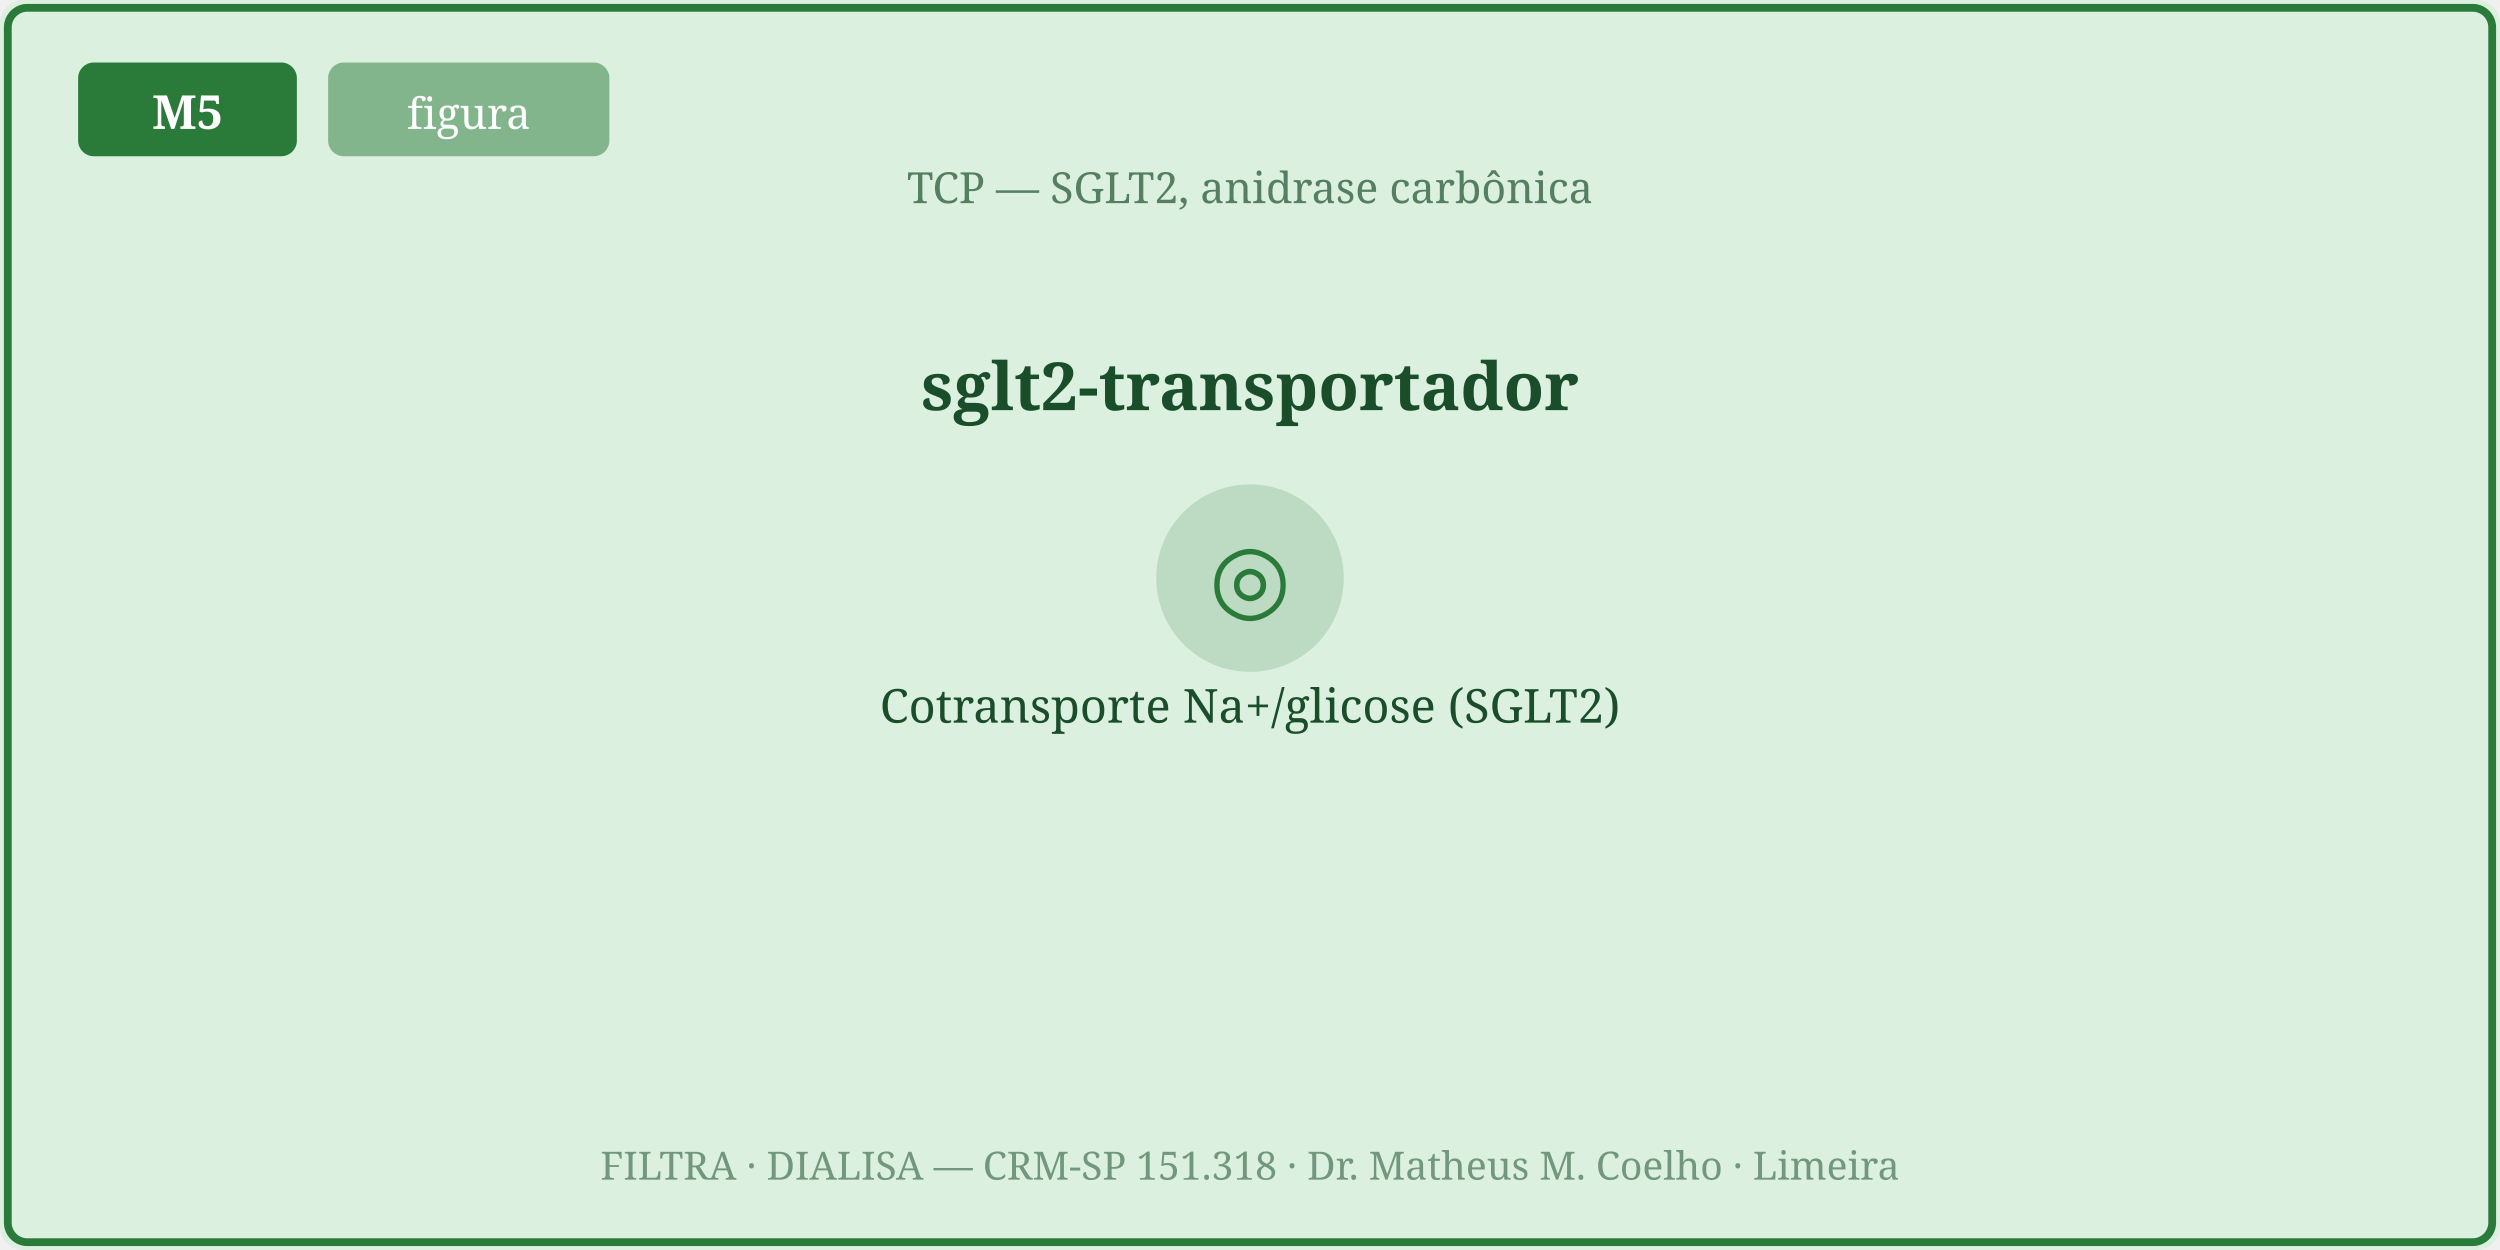
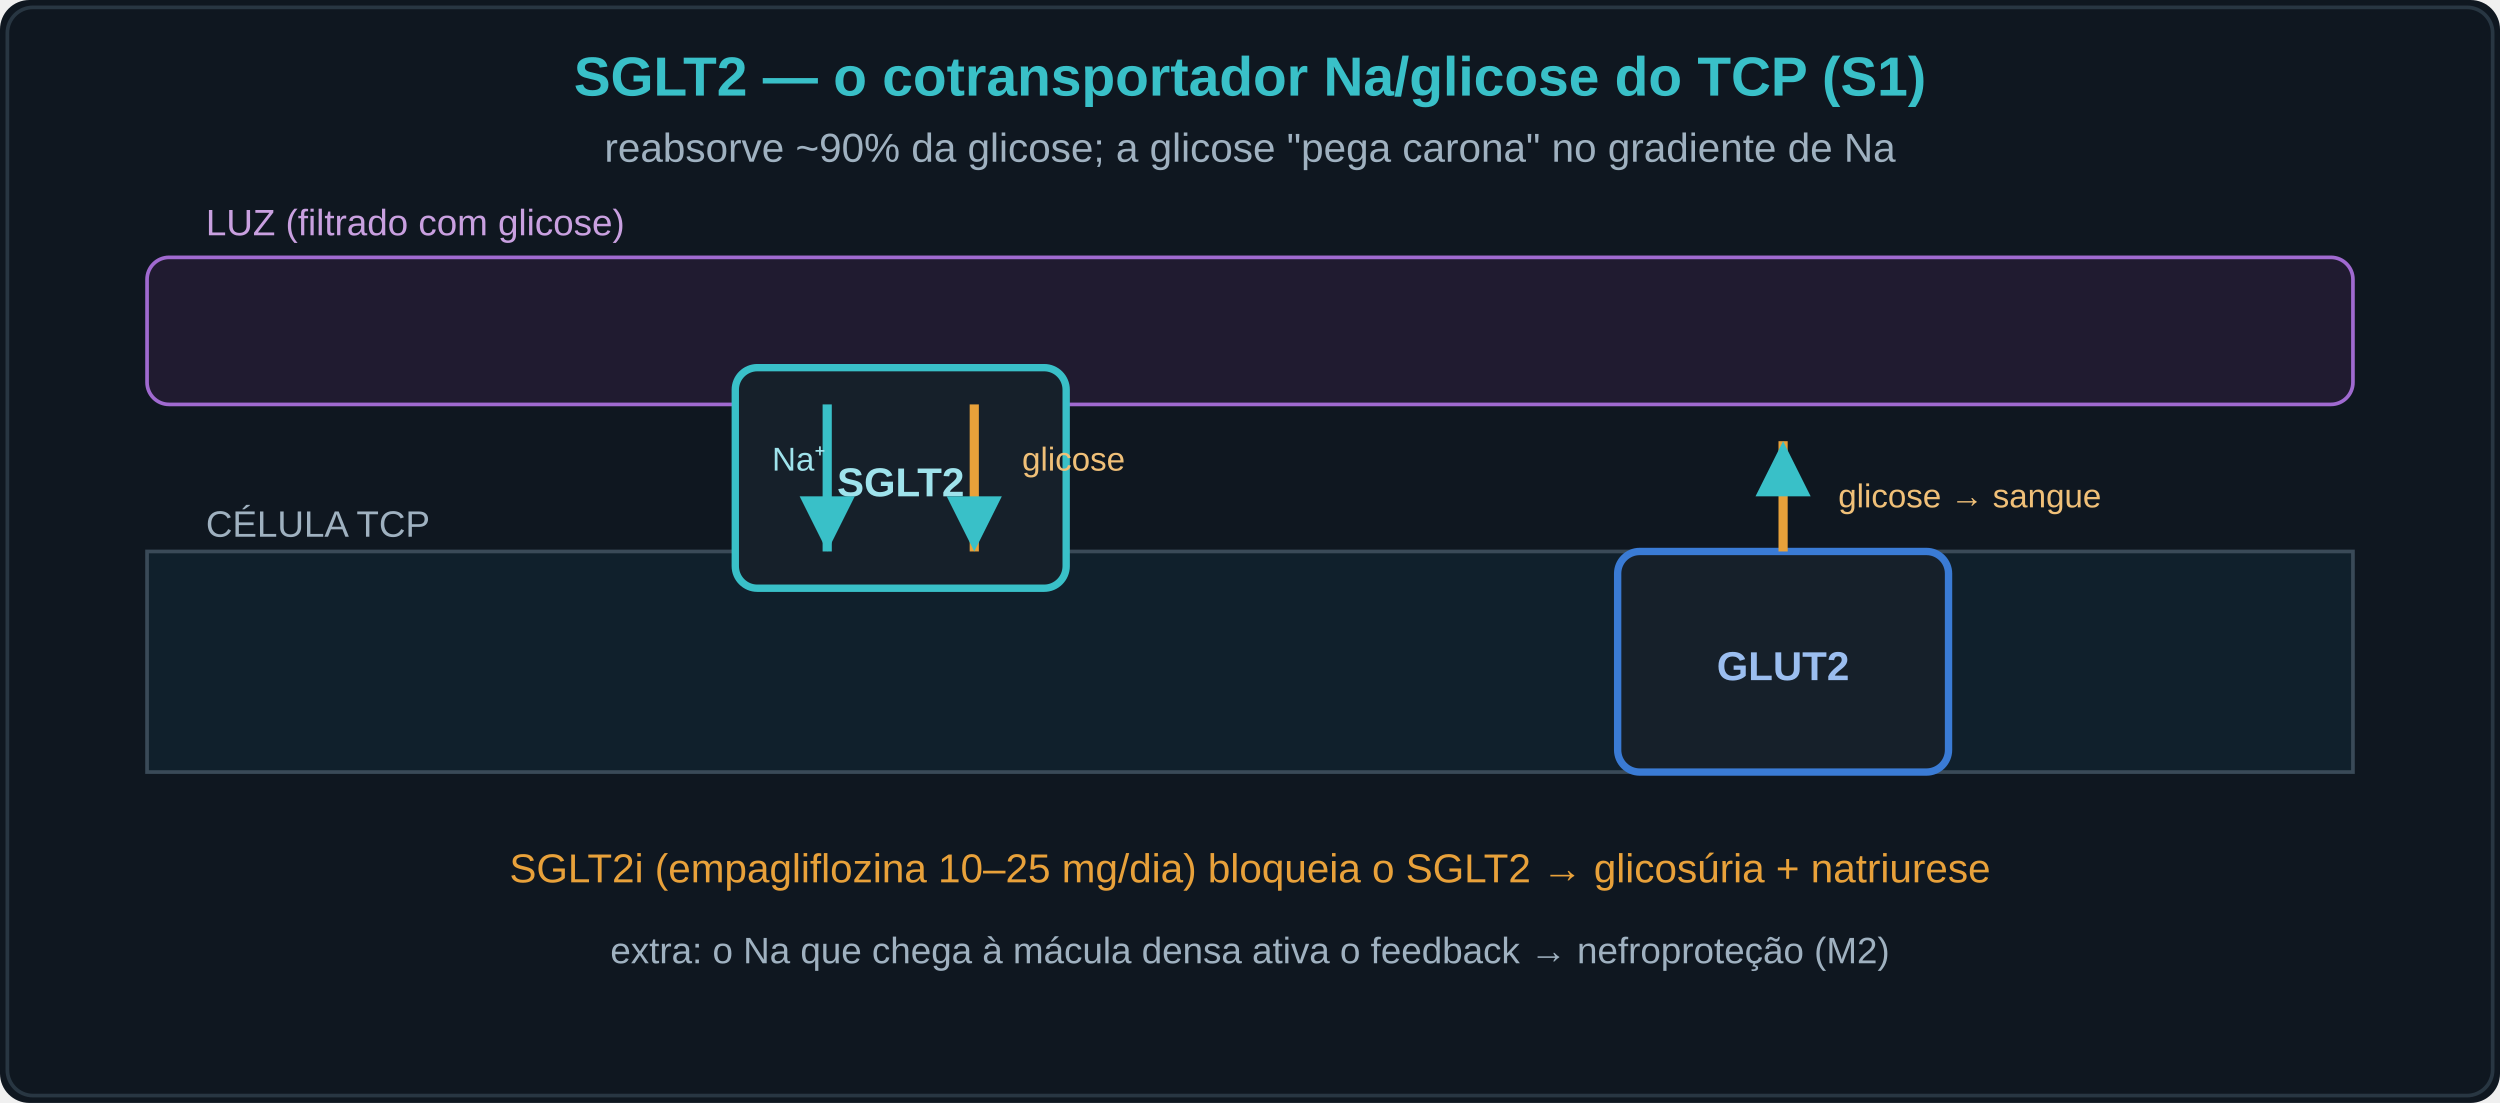
- <svg xmlns="http://www.w3.org/2000/svg" viewBox="0 0 640 320" font-family="Georgia,serif">
-   <rect width="640" height="320" fill="#dcf0e0" rx="6" />
-   <rect x="2" y="2" width="636" height="316" rx="5" fill="none" stroke="#2a7a3a" stroke-width="2" />
-   <rect x="20" y="16" width="56" height="24" rx="4" fill="#2a7a3a" />
-   <text x="48" y="33" text-anchor="middle" font-size="12" font-weight="bold" fill="white">M5</text>
-   <rect x="84" y="16" width="72" height="24" rx="4" fill="#2a7a3a" opacity="0.5" />
-   <text x="120" y="33" text-anchor="middle" font-size="11" fill="white">figura</text>
-   <text x="320" y="52" text-anchor="middle" font-size="11" fill="#1a4e2a" opacity="0.7">TCP — SGLT2, anidrase carbônica</text>
-   <text x="320" y="105" text-anchor="middle" font-size="17" font-weight="bold" fill="#1a4e2a">sglt2-transportador</text>
-   <circle cx="320" cy="148" r="24" fill="#2a7a3a" opacity="0.18" />
-   <text x="320" y="156" text-anchor="middle" font-size="24" fill="#2a7a3a">◎</text>
-   <text x="320" y="185" text-anchor="middle" font-size="12" fill="#1a4e2a">Cotransporte Na+/glicose (SGLT2)</text>
-   <text x="320" y="302" text-anchor="middle" font-size="10" fill="#1a4e2a" opacity="0.55">FILTRA · DIALISA — CRM-SP 151.318 · Dr. Matheus M. Coelho · Limeira</text>
+ <svg xmlns="http://www.w3.org/2000/svg" viewBox="0 0 680 300" font-family="system-ui,Arial,sans-serif">
+   <defs>
+     <marker id="g" markerWidth="8" markerHeight="8" refX="6" refY="3" orient="auto">
+       <path d="M0,0 L6,3 L0,6 z" fill="#39c0c8" />
+     </marker>
+   </defs>
+   <rect width="680" height="300" rx="8" fill="#0f1720" />
+   <rect x="2" y="2" width="676" height="296" rx="7" fill="none" stroke="#283642" />
+   <text x="340" y="26" text-anchor="middle" font-size="15" font-weight="bold" fill="#39c0c8">SGLT2 — o cotransportador Na/glicose do TCP (S1)</text>
+   <text x="340" y="44" text-anchor="middle" font-size="11" fill="#9fb1c0">reabsorve ~90% da glicose; a glicose "pega carona" no gradiente de Na</text>
+   <rect x="40" y="70" width="600" height="40" rx="6" fill="#3a214a" fill-opacity="0.4" stroke="#a06ad0" />
+   <text x="56" y="64" font-size="10" fill="#c9a0e0">LUZ (filtrado com glicose)</text>
+   <rect x="40" y="150" width="600" height="60" fill="#10202c" stroke="#3a4a58" />
+   <text x="56" y="146" font-size="10" fill="#9fb1c0">CÉLULA TCP</text>
+   <rect x="200" y="100" width="90" height="60" rx="6" fill="#16202a" stroke="#39c0c8" stroke-width="2" />
+   <text x="245" y="135" text-anchor="middle" font-size="11" fill="#9fe3ec" font-weight="bold">SGLT2</text>
+   <line x1="225" y1="110" x2="225" y2="150" stroke="#39c0c8" stroke-width="2.5" marker-end="url(#g)" />
+   <text x="210" y="128" font-size="9" fill="#9fe3ec">Na⁺</text>
+   <line x1="265" y1="110" x2="265" y2="150" stroke="#e8a13a" stroke-width="2.5" marker-end="url(#g)" />
+   <text x="278" y="128" font-size="9" fill="#f0c078">glicose</text>
+   <rect x="440" y="150" width="90" height="60" rx="6" fill="#16202a" stroke="#3a7bd5" stroke-width="2" />
+   <text x="485" y="185" text-anchor="middle" font-size="11" fill="#9bbef0" font-weight="bold">GLUT2</text>
+   <line x1="485" y1="150" x2="485" y2="120" stroke="#e8a13a" stroke-width="2.5" marker-end="url(#g)" />
+   <text x="500" y="138" font-size="9" fill="#f0c078">glicose → sangue</text>
+   <text x="340" y="240" text-anchor="middle" font-size="11" fill="#e8a13a">SGLT2i (empagliflozina 10–25 mg/dia) bloqueia o SGLT2 → glicosúria + natriurese</text>
+   <text x="340" y="262" text-anchor="middle" font-size="10" fill="#9fb1c0">extra: o Na que chega à mácula densa ativa o feedback → nefroproteção (M2)</text>
</svg>
